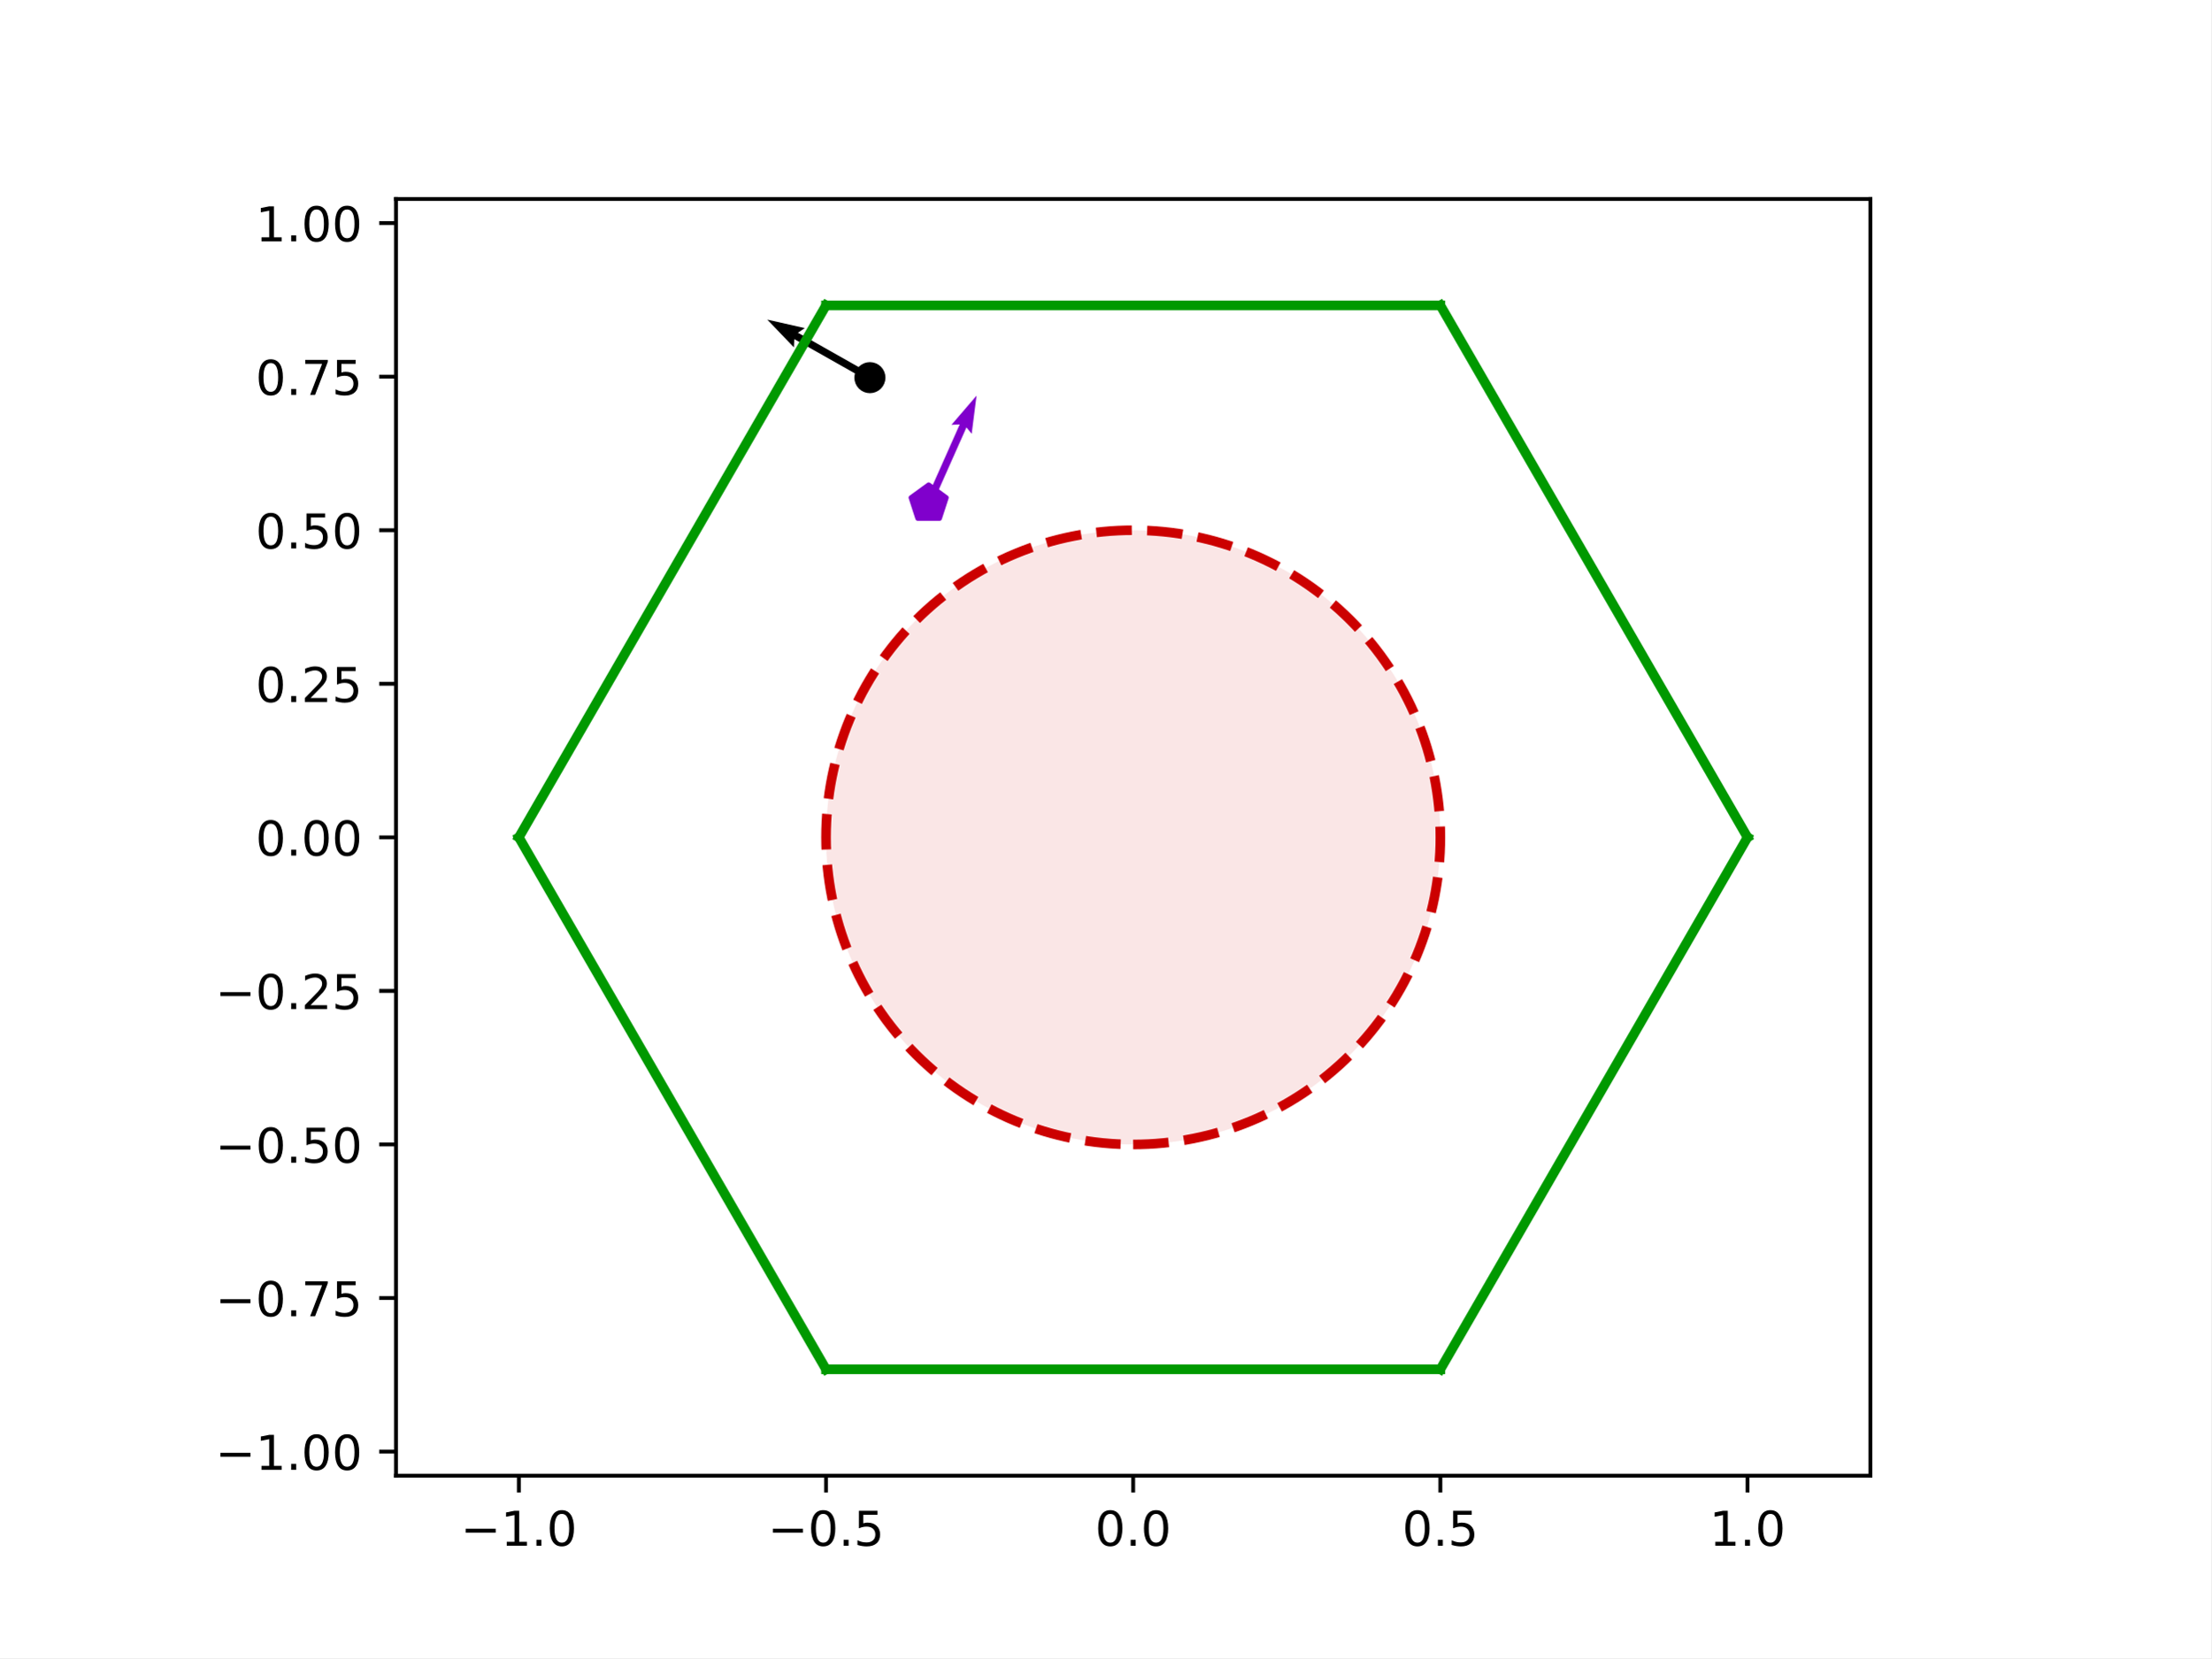
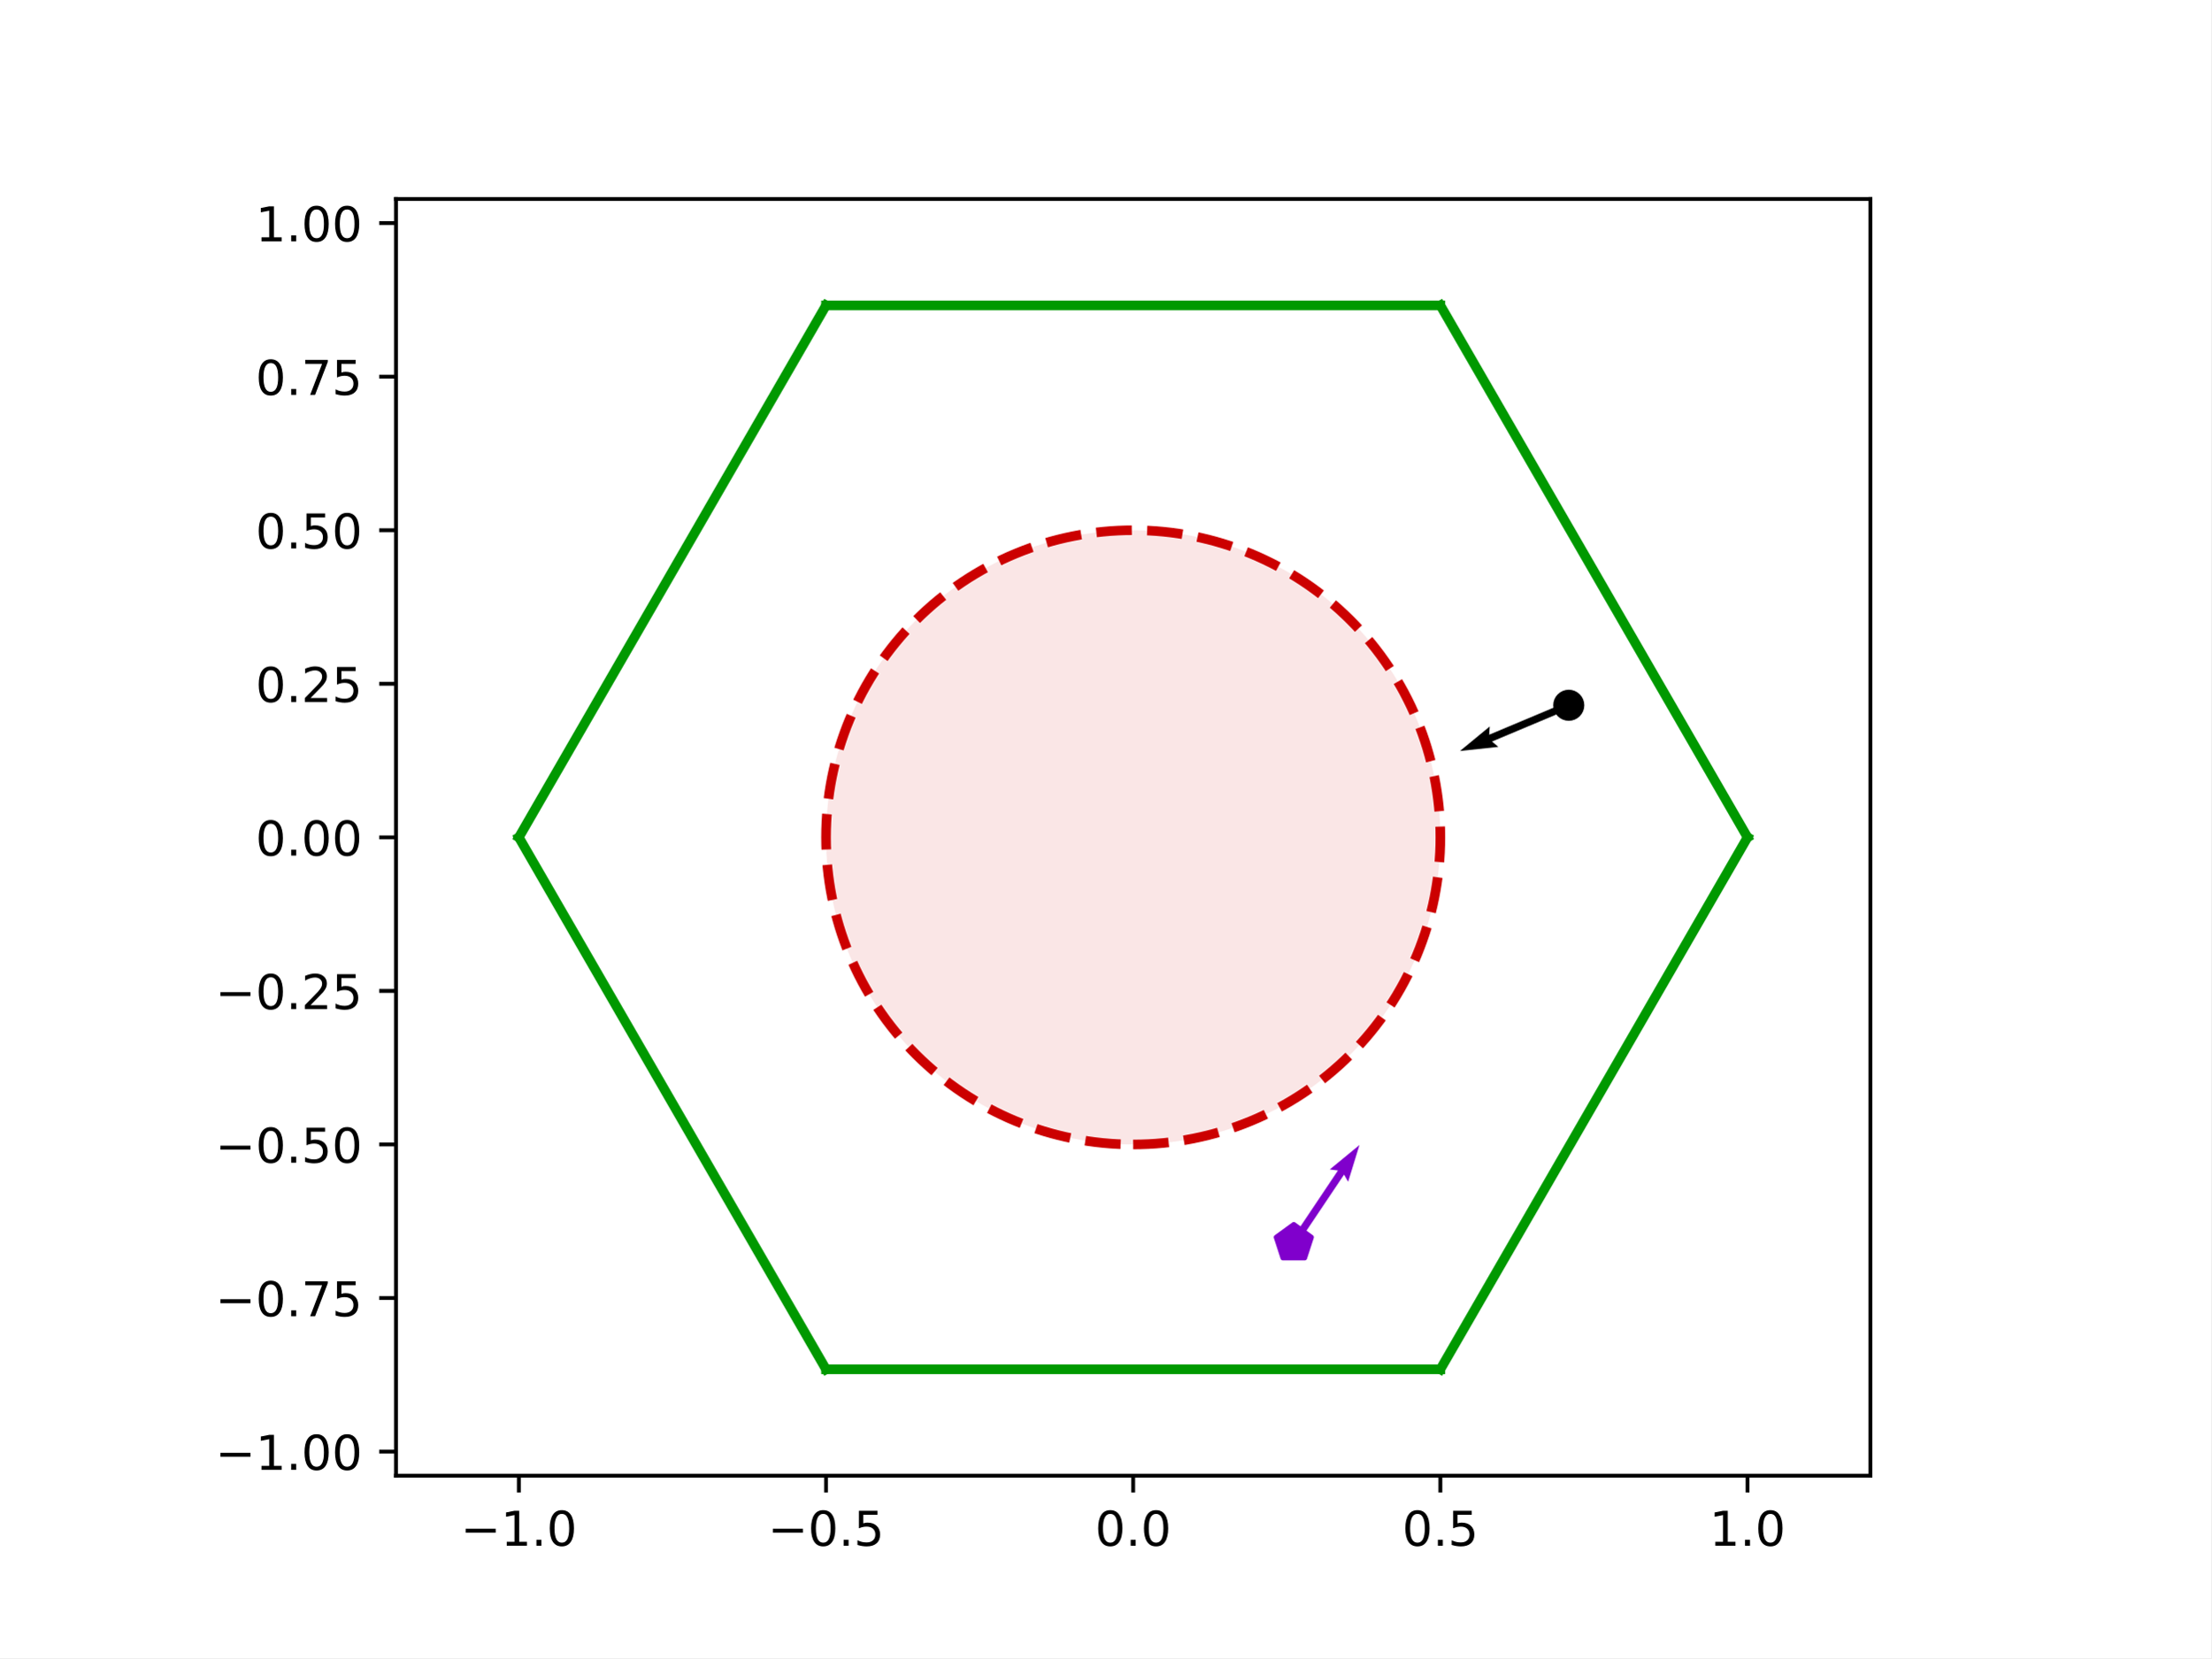
<svg xmlns="http://www.w3.org/2000/svg" xmlns:xlink="http://www.w3.org/1999/xlink" height="345.6pt" version="1.1" viewBox="0 0 460.8 345.6" width="460.8pt">
  <defs>
    <style type="text/css">
*{stroke-linecap:butt;stroke-linejoin:round;}
  </style>
  </defs>
  <g id="figure_1">
    <g id="patch_1">
      <path d="M 0 345.6  L 460.8 345.6  L 460.8 0  L 0 0  z " style="fill:#ffffff;" />
    </g>
    <g id="axes_1">
      <g id="patch_2">
        <path d="M 82.52 307.584  L 389.8 307.584  L 389.8 41.472  L 82.52 41.472  z " style="fill:#ffffff;" />
      </g>
      <g id="PathCollection_1">
        <defs>
-           <path d="M 0 2.739  C 0.726 2.739 1.423 2.45 1.936 1.936  C 2.45 1.423 2.739 0.726 2.739 0  C 2.739 -0.726 2.45 -1.423 1.936 -1.936  C 1.423 -2.45 0.726 -2.739 0 -2.739  C -0.726 -2.739 -1.423 -2.45 -1.936 -1.936  C -2.45 -1.423 -2.739 -0.726 -2.739 0  C -2.739 0.726 -2.45 1.423 -1.936 1.936  C -1.423 2.45 -0.726 2.739 0 2.739  z " id="m6c16f830dc" style="stroke:#000000;" />
+           <path d="M 0 2.739  C 0.726 2.739 1.423 2.45 1.936 1.936  C 2.45 1.423 2.739 0.726 2.739 0  C 2.739 -0.726 2.45 -1.423 1.936 -1.936  C 1.423 -2.45 0.726 -2.739 0 -2.739  C -0.726 -2.739 -1.423 -2.45 -1.936 -1.936  C -2.45 -1.423 -2.739 -0.726 -2.739 0  C -2.739 0.726 -2.45 1.423 -1.936 1.936  C -1.423 2.45 -0.726 2.739 0 2.739  z " id="m65c03d6913" style="stroke:#000000;" />
        </defs>
-         <g clip-path="url(#pf76f6209bd)">
-           <use style="stroke:#000000;" x="181.288" xlink:href="#m6c16f830dc" y="78.709" />
+         <g clip-path="url(#p30e8f62a68)">
+           <use style="stroke:#000000;" x="326.937" xlink:href="#m65c03d6913" y="146.998" />
        </g>
      </g>
      <g id="Quiver_1">
-         <path clip-path="url(#pf76f6209bd)" d="M 180.91 79.378  L 165.53 70.68  L 165.443 72.395  L 159.89 66.608  L 167.712 68.383  L 166.287 69.343  L 181.666 78.041  L 180.91 79.378  " />
+         <path clip-path="url(#p30e8f62a68)" d="M 327.235 147.706  L 310.946 154.552  L 312.25 155.671  L 304.275 156.523  L 310.464 151.422  L 310.351 153.136  L 326.639 146.29  L 327.235 147.706  " />
      </g>
      <g id="PathCollection_2">
        <defs>
-           <path d="M 0 -3.873  L -3.683 -1.197  L -2.276 3.133  L 2.276 3.133  L 3.683 -1.197  z " id="ma558587ce8" style="stroke:#8000cc;" />
+           <path d="M 0 -3.873  L -3.683 -1.197  L -2.276 3.133  L 2.276 3.133  L 3.683 -1.197  z " id="m40f5ebc720" style="stroke:#8000cc;" />
        </defs>
-         <g clip-path="url(#pf76f6209bd)">
-           <use style="fill:#8000cc;stroke:#8000cc;" x="193.531" xlink:href="#ma558587ce8" y="104.919" />
+         <g clip-path="url(#p30e8f62a68)">
+           <use style="fill:#8000cc;stroke:#8000cc;" x="269.632" xlink:href="#m40f5ebc720" y="259.076" />
        </g>
      </g>
      <g id="Quiver_2">
-         <path clip-path="url(#pf76f6209bd)" d="M 192.829 104.607  L 200.005 88.461  L 198.289 88.539  L 203.515 82.456  L 202.501 90.411  L 201.409 89.085  L 194.233 105.231  L 192.829 104.607  " style="fill:#8000cc;" />
+         <path clip-path="url(#p30e8f62a68)" d="M 268.994 258.649  L 278.83 243.971  L 277.126 243.754  L 283.318 238.656  L 280.955 246.32  L 280.107 244.827  L 270.27 259.504  L 268.994 258.649  " style="fill:#8000cc;" />
      </g>
      <g id="patch_3">
-         <path clip-path="url(#pf76f6209bd)" d="M 236.16 238.545  C 253.137 238.545 269.422 231.799 281.427 219.795  C 293.431 207.79 300.177 191.505 300.177 174.528  C 300.177 157.551 293.431 141.266 281.427 129.261  C 269.422 117.257 253.137 110.511 236.16 110.511  C 219.183 110.511 202.898 117.257 190.893 129.261  C 178.889 141.266 172.143 157.551 172.143 174.528  C 172.143 191.505 178.889 207.79 190.893 219.795  C 202.898 231.799 219.183 238.545 236.16 238.545  z " style="fill:#cc0000;fill-opacity:0.1;stroke:#cc0000;stroke-dasharray:7.4,3.2;stroke-dashoffset:0;stroke-linejoin:miter;stroke-width:2;" />
+         <path clip-path="url(#p30e8f62a68)" d="M 236.16 238.545  C 253.137 238.545 269.422 231.799 281.427 219.795  C 293.431 207.79 300.177 191.505 300.177 174.528  C 300.177 157.551 293.431 141.266 281.427 129.261  C 269.422 117.257 253.137 110.511 236.16 110.511  C 219.183 110.511 202.898 117.257 190.893 129.261  C 178.889 141.266 172.143 157.551 172.143 174.528  C 172.143 191.505 178.889 207.79 190.893 219.795  C 202.898 231.799 219.183 238.545 236.16 238.545  z " style="fill:#cc0000;fill-opacity:0.1;stroke:#cc0000;stroke-dasharray:7.4,3.2;stroke-dashoffset:0;stroke-linejoin:miter;stroke-width:2;" />
      </g>
      <g id="matplotlib.axis_1">
        <g id="xtick_1">
          <g id="line2d_1">
            <defs>
-               <path d="M 0 0  L 0 3.5  " id="me3c62a8e53" style="stroke:#000000;stroke-width:0.8;" />
-             </defs>
-             <g>
-               <use style="stroke:#000000;stroke-width:0.8;" x="108.127" xlink:href="#me3c62a8e53" y="307.584" />
+               <path d="M 0 0  L 0 3.5  " id="ma3ab8d3d1f" style="stroke:#000000;stroke-width:0.8;" />
+             </defs>
+             <g>
+               <use style="stroke:#000000;stroke-width:0.8;" x="108.127" xlink:href="#ma3ab8d3d1f" y="307.584" />
            </g>
          </g>
          <g id="text_1">
            <defs>
              <path d="M 10.594 35.5  L 73.188 35.5  L 73.188 27.203  L 10.594 27.203  z " id="DejaVuSans-2212" />
              <path d="M 12.406 8.297  L 28.516 8.297  L 28.516 63.922  L 10.984 60.406  L 10.984 69.391  L 28.422 72.906  L 38.281 72.906  L 38.281 8.297  L 54.391 8.297  L 54.391 0  L 12.406 0  z " id="DejaVuSans-31" />
              <path d="M 10.688 12.406  L 21 12.406  L 21 0  L 10.688 0  z " id="DejaVuSans-2e" />
              <path d="M 31.781 66.406  Q 24.172 66.406 20.328 58.906  Q 16.5 51.422 16.5 36.375  Q 16.5 21.391 20.328 13.891  Q 24.172 6.391 31.781 6.391  Q 39.453 6.391 43.281 13.891  Q 47.125 21.391 47.125 36.375  Q 47.125 51.422 43.281 58.906  Q 39.453 66.406 31.781 66.406  z M 31.781 74.219  Q 44.047 74.219 50.516 64.516  Q 56.984 54.828 56.984 36.375  Q 56.984 17.969 50.516 8.266  Q 44.047 -1.422 31.781 -1.422  Q 19.531 -1.422 13.062 8.266  Q 6.594 17.969 6.594 36.375  Q 6.594 54.828 13.062 64.516  Q 19.531 74.219 31.781 74.219  z " id="DejaVuSans-30" />
            </defs>
            <g transform="translate(95.9854 322.1824)scale(0.1 -0.1)">
              <use xlink:href="#DejaVuSans-2212" />
              <use x="83.789" xlink:href="#DejaVuSans-31" />
              <use x="147.412" xlink:href="#DejaVuSans-2e" />
              <use x="179.199" xlink:href="#DejaVuSans-30" />
            </g>
          </g>
        </g>
        <g id="xtick_2">
          <g id="line2d_2">
            <g>
-               <use style="stroke:#000000;stroke-width:0.8;" x="172.143" xlink:href="#me3c62a8e53" y="307.584" />
+               <use style="stroke:#000000;stroke-width:0.8;" x="172.143" xlink:href="#ma3ab8d3d1f" y="307.584" />
            </g>
          </g>
          <g id="text_2">
            <defs>
              <path d="M 10.797 72.906  L 49.516 72.906  L 49.516 64.594  L 19.828 64.594  L 19.828 46.734  Q 21.969 47.469 24.109 47.828  Q 26.266 48.188 28.422 48.188  Q 40.625 48.188 47.75 41.5  Q 54.891 34.812 54.891 23.391  Q 54.891 11.625 47.562 5.094  Q 40.234 -1.422 26.906 -1.422  Q 22.312 -1.422 17.547 -0.641  Q 12.797 0.141 7.719 1.703  L 7.719 11.625  Q 12.109 9.234 16.797 8.062  Q 21.484 6.891 26.703 6.891  Q 35.156 6.891 40.078 11.328  Q 45.016 15.766 45.016 23.391  Q 45.016 31 40.078 35.438  Q 35.156 39.891 26.703 39.891  Q 22.75 39.891 18.812 39.016  Q 14.891 38.141 10.797 36.281  z " id="DejaVuSans-35" />
            </defs>
            <g transform="translate(160.002 322.1824)scale(0.1 -0.1)">
              <use xlink:href="#DejaVuSans-2212" />
              <use x="83.789" xlink:href="#DejaVuSans-30" />
              <use x="147.412" xlink:href="#DejaVuSans-2e" />
              <use x="179.199" xlink:href="#DejaVuSans-35" />
            </g>
          </g>
        </g>
        <g id="xtick_3">
          <g id="line2d_3">
            <g>
-               <use style="stroke:#000000;stroke-width:0.8;" x="236.16" xlink:href="#me3c62a8e53" y="307.584" />
+               <use style="stroke:#000000;stroke-width:0.8;" x="236.16" xlink:href="#ma3ab8d3d1f" y="307.584" />
            </g>
          </g>
          <g id="text_3">
            <g transform="translate(228.2084 322.1824)scale(0.1 -0.1)">
              <use xlink:href="#DejaVuSans-30" />
              <use x="63.623" xlink:href="#DejaVuSans-2e" />
              <use x="95.41" xlink:href="#DejaVuSans-30" />
            </g>
          </g>
        </g>
        <g id="xtick_4">
          <g id="line2d_4">
            <g>
-               <use style="stroke:#000000;stroke-width:0.8;" x="300.177" xlink:href="#me3c62a8e53" y="307.584" />
+               <use style="stroke:#000000;stroke-width:0.8;" x="300.177" xlink:href="#ma3ab8d3d1f" y="307.584" />
            </g>
          </g>
          <g id="text_4">
            <g transform="translate(292.225 322.1824)scale(0.1 -0.1)">
              <use xlink:href="#DejaVuSans-30" />
              <use x="63.623" xlink:href="#DejaVuSans-2e" />
              <use x="95.41" xlink:href="#DejaVuSans-35" />
            </g>
          </g>
        </g>
        <g id="xtick_5">
          <g id="line2d_5">
            <g>
-               <use style="stroke:#000000;stroke-width:0.8;" x="364.193" xlink:href="#me3c62a8e53" y="307.584" />
+               <use style="stroke:#000000;stroke-width:0.8;" x="364.193" xlink:href="#ma3ab8d3d1f" y="307.584" />
            </g>
          </g>
          <g id="text_5">
            <g transform="translate(356.2416 322.1824)scale(0.1 -0.1)">
              <use xlink:href="#DejaVuSans-31" />
              <use x="63.623" xlink:href="#DejaVuSans-2e" />
              <use x="95.41" xlink:href="#DejaVuSans-30" />
            </g>
          </g>
        </g>
      </g>
      <g id="matplotlib.axis_2">
        <g id="ytick_1">
          <g id="line2d_6">
            <defs>
-               <path d="M 0 0  L -3.5 0  " id="m67d1d924e8" style="stroke:#000000;stroke-width:0.8;" />
-             </defs>
-             <g>
-               <use style="stroke:#000000;stroke-width:0.8;" x="82.52" xlink:href="#m67d1d924e8" y="302.561" />
+               <path d="M 0 0  L -3.5 0  " id="mbd919bad88" style="stroke:#000000;stroke-width:0.8;" />
+             </defs>
+             <g>
+               <use style="stroke:#000000;stroke-width:0.8;" x="82.52" xlink:href="#mbd919bad88" y="302.561" />
            </g>
          </g>
          <g id="text_6">
            <g transform="translate(44.87485 306.3604)scale(0.1 -0.1)">
              <use xlink:href="#DejaVuSans-2212" />
              <use x="83.789" xlink:href="#DejaVuSans-31" />
              <use x="147.412" xlink:href="#DejaVuSans-2e" />
              <use x="179.199" xlink:href="#DejaVuSans-30" />
              <use x="242.822" xlink:href="#DejaVuSans-30" />
            </g>
          </g>
        </g>
        <g id="ytick_2">
          <g id="line2d_7">
            <g>
-               <use style="stroke:#000000;stroke-width:0.8;" x="82.52" xlink:href="#m67d1d924e8" y="270.553" />
+               <use style="stroke:#000000;stroke-width:0.8;" x="82.52" xlink:href="#mbd919bad88" y="270.553" />
            </g>
          </g>
          <g id="text_7">
            <defs>
              <path d="M 8.203 72.906  L 55.078 72.906  L 55.078 68.703  L 28.609 0  L 18.312 0  L 43.219 64.594  L 8.203 64.594  z " id="DejaVuSans-37" />
            </defs>
            <g transform="translate(44.87485 274.3521)scale(0.1 -0.1)">
              <use xlink:href="#DejaVuSans-2212" />
              <use x="83.789" xlink:href="#DejaVuSans-30" />
              <use x="147.412" xlink:href="#DejaVuSans-2e" />
              <use x="179.199" xlink:href="#DejaVuSans-37" />
              <use x="242.822" xlink:href="#DejaVuSans-35" />
            </g>
          </g>
        </g>
        <g id="ytick_3">
          <g id="line2d_8">
            <g>
-               <use style="stroke:#000000;stroke-width:0.8;" x="82.52" xlink:href="#m67d1d924e8" y="238.545" />
+               <use style="stroke:#000000;stroke-width:0.8;" x="82.52" xlink:href="#mbd919bad88" y="238.545" />
            </g>
          </g>
          <g id="text_8">
            <g transform="translate(44.87485 242.3438)scale(0.1 -0.1)">
              <use xlink:href="#DejaVuSans-2212" />
              <use x="83.789" xlink:href="#DejaVuSans-30" />
              <use x="147.412" xlink:href="#DejaVuSans-2e" />
              <use x="179.199" xlink:href="#DejaVuSans-35" />
              <use x="242.822" xlink:href="#DejaVuSans-30" />
            </g>
          </g>
        </g>
        <g id="ytick_4">
          <g id="line2d_9">
            <g>
-               <use style="stroke:#000000;stroke-width:0.8;" x="82.52" xlink:href="#m67d1d924e8" y="206.536" />
+               <use style="stroke:#000000;stroke-width:0.8;" x="82.52" xlink:href="#mbd919bad88" y="206.536" />
            </g>
          </g>
          <g id="text_9">
            <defs>
              <path d="M 19.188 8.297  L 53.609 8.297  L 53.609 0  L 7.328 0  L 7.328 8.297  Q 12.938 14.109 22.625 23.891  Q 32.328 33.688 34.812 36.531  Q 39.547 41.844 41.422 45.531  Q 43.312 49.219 43.312 52.781  Q 43.312 58.594 39.234 62.25  Q 35.156 65.922 28.609 65.922  Q 23.969 65.922 18.812 64.312  Q 13.672 62.703 7.812 59.422  L 7.812 69.391  Q 13.766 71.781 18.938 73  Q 24.125 74.219 28.422 74.219  Q 39.75 74.219 46.484 68.547  Q 53.219 62.891 53.219 53.422  Q 53.219 48.922 51.531 44.891  Q 49.859 40.875 45.406 35.406  Q 44.188 33.984 37.641 27.219  Q 31.109 20.453 19.188 8.297  z " id="DejaVuSans-32" />
            </defs>
            <g transform="translate(44.87485 210.3355)scale(0.1 -0.1)">
              <use xlink:href="#DejaVuSans-2212" />
              <use x="83.789" xlink:href="#DejaVuSans-30" />
              <use x="147.412" xlink:href="#DejaVuSans-2e" />
              <use x="179.199" xlink:href="#DejaVuSans-32" />
              <use x="242.822" xlink:href="#DejaVuSans-35" />
            </g>
          </g>
        </g>
        <g id="ytick_5">
          <g id="line2d_10">
            <g>
-               <use style="stroke:#000000;stroke-width:0.8;" x="82.52" xlink:href="#m67d1d924e8" y="174.528" />
+               <use style="stroke:#000000;stroke-width:0.8;" x="82.52" xlink:href="#mbd919bad88" y="174.528" />
            </g>
          </g>
          <g id="text_10">
            <g transform="translate(53.25454 178.3272)scale(0.1 -0.1)">
              <use xlink:href="#DejaVuSans-30" />
              <use x="63.623" xlink:href="#DejaVuSans-2e" />
              <use x="95.41" xlink:href="#DejaVuSans-30" />
              <use x="159.033" xlink:href="#DejaVuSans-30" />
            </g>
          </g>
        </g>
        <g id="ytick_6">
          <g id="line2d_11">
            <g>
-               <use style="stroke:#000000;stroke-width:0.8;" x="82.52" xlink:href="#m67d1d924e8" y="142.52" />
+               <use style="stroke:#000000;stroke-width:0.8;" x="82.52" xlink:href="#mbd919bad88" y="142.52" />
            </g>
          </g>
          <g id="text_11">
            <g transform="translate(53.25454 146.3189)scale(0.1 -0.1)">
              <use xlink:href="#DejaVuSans-30" />
              <use x="63.623" xlink:href="#DejaVuSans-2e" />
              <use x="95.41" xlink:href="#DejaVuSans-32" />
              <use x="159.033" xlink:href="#DejaVuSans-35" />
            </g>
          </g>
        </g>
        <g id="ytick_7">
          <g id="line2d_12">
            <g>
-               <use style="stroke:#000000;stroke-width:0.8;" x="82.52" xlink:href="#m67d1d924e8" y="110.511" />
+               <use style="stroke:#000000;stroke-width:0.8;" x="82.52" xlink:href="#mbd919bad88" y="110.511" />
            </g>
          </g>
          <g id="text_12">
            <g transform="translate(53.25454 114.3106)scale(0.1 -0.1)">
              <use xlink:href="#DejaVuSans-30" />
              <use x="63.623" xlink:href="#DejaVuSans-2e" />
              <use x="95.41" xlink:href="#DejaVuSans-35" />
              <use x="159.033" xlink:href="#DejaVuSans-30" />
            </g>
          </g>
        </g>
        <g id="ytick_8">
          <g id="line2d_13">
            <g>
-               <use style="stroke:#000000;stroke-width:0.8;" x="82.52" xlink:href="#m67d1d924e8" y="78.503" />
+               <use style="stroke:#000000;stroke-width:0.8;" x="82.52" xlink:href="#mbd919bad88" y="78.503" />
            </g>
          </g>
          <g id="text_13">
            <g transform="translate(53.25454 82.30232)scale(0.1 -0.1)">
              <use xlink:href="#DejaVuSans-30" />
              <use x="63.623" xlink:href="#DejaVuSans-2e" />
              <use x="95.41" xlink:href="#DejaVuSans-37" />
              <use x="159.033" xlink:href="#DejaVuSans-35" />
            </g>
          </g>
        </g>
        <g id="ytick_9">
          <g id="line2d_14">
            <g>
-               <use style="stroke:#000000;stroke-width:0.8;" x="82.52" xlink:href="#m67d1d924e8" y="46.495" />
+               <use style="stroke:#000000;stroke-width:0.8;" x="82.52" xlink:href="#mbd919bad88" y="46.495" />
            </g>
          </g>
          <g id="text_14">
            <g transform="translate(53.25454 50.29402)scale(0.1 -0.1)">
              <use xlink:href="#DejaVuSans-31" />
              <use x="63.623" xlink:href="#DejaVuSans-2e" />
              <use x="95.41" xlink:href="#DejaVuSans-30" />
              <use x="159.033" xlink:href="#DejaVuSans-30" />
            </g>
          </g>
        </g>
      </g>
      <g id="line2d_15">
-         <path clip-path="url(#pf76f6209bd)" d="M 300.177 63.648  L 172.143 63.648  " style="fill:none;stroke:#009900;stroke-linecap:square;stroke-width:2;" />
+         <path clip-path="url(#p30e8f62a68)" d="M 300.177 63.648  L 172.143 63.648  " style="fill:none;stroke:#009900;stroke-linecap:square;stroke-width:2;" />
      </g>
      <g id="line2d_16">
-         <path clip-path="url(#pf76f6209bd)" d="M 172.143 63.648  L 108.127 174.528  " style="fill:none;stroke:#009900;stroke-linecap:square;stroke-width:2;" />
+         <path clip-path="url(#p30e8f62a68)" d="M 172.143 63.648  L 108.127 174.528  " style="fill:none;stroke:#009900;stroke-linecap:square;stroke-width:2;" />
      </g>
      <g id="line2d_17">
-         <path clip-path="url(#pf76f6209bd)" d="M 108.127 174.528  L 172.143 285.408  " style="fill:none;stroke:#009900;stroke-linecap:square;stroke-width:2;" />
+         <path clip-path="url(#p30e8f62a68)" d="M 108.127 174.528  L 172.143 285.408  " style="fill:none;stroke:#009900;stroke-linecap:square;stroke-width:2;" />
      </g>
      <g id="line2d_18">
-         <path clip-path="url(#pf76f6209bd)" d="M 172.143 285.408  L 300.177 285.408  " style="fill:none;stroke:#009900;stroke-linecap:square;stroke-width:2;" />
+         <path clip-path="url(#p30e8f62a68)" d="M 172.143 285.408  L 300.177 285.408  " style="fill:none;stroke:#009900;stroke-linecap:square;stroke-width:2;" />
      </g>
      <g id="line2d_19">
-         <path clip-path="url(#pf76f6209bd)" d="M 300.177 285.408  L 364.193 174.528  " style="fill:none;stroke:#009900;stroke-linecap:square;stroke-width:2;" />
+         <path clip-path="url(#p30e8f62a68)" d="M 300.177 285.408  L 364.193 174.528  " style="fill:none;stroke:#009900;stroke-linecap:square;stroke-width:2;" />
      </g>
      <g id="line2d_20">
-         <path clip-path="url(#pf76f6209bd)" d="M 364.193 174.528  L 300.177 63.648  " style="fill:none;stroke:#009900;stroke-linecap:square;stroke-width:2;" />
+         <path clip-path="url(#p30e8f62a68)" d="M 364.193 174.528  L 300.177 63.648  " style="fill:none;stroke:#009900;stroke-linecap:square;stroke-width:2;" />
      </g>
      <g id="patch_4">
        <path d="M 82.52 307.584  L 82.52 41.472  " style="fill:none;stroke:#000000;stroke-linecap:square;stroke-linejoin:miter;stroke-width:0.8;" />
      </g>
      <g id="patch_5">
        <path d="M 389.8 307.584  L 389.8 41.472  " style="fill:none;stroke:#000000;stroke-linecap:square;stroke-linejoin:miter;stroke-width:0.8;" />
      </g>
      <g id="patch_6">
        <path d="M 82.52 307.584  L 389.8 307.584  " style="fill:none;stroke:#000000;stroke-linecap:square;stroke-linejoin:miter;stroke-width:0.8;" />
      </g>
      <g id="patch_7">
        <path d="M 82.52 41.472  L 389.8 41.472  " style="fill:none;stroke:#000000;stroke-linecap:square;stroke-linejoin:miter;stroke-width:0.8;" />
      </g>
    </g>
  </g>
  <defs>
-     <clipPath id="pf76f6209bd">
+     <clipPath id="p30e8f62a68">
      <rect height="266.112" width="307.28" x="82.52" y="41.472" />
    </clipPath>
  </defs>
</svg>
